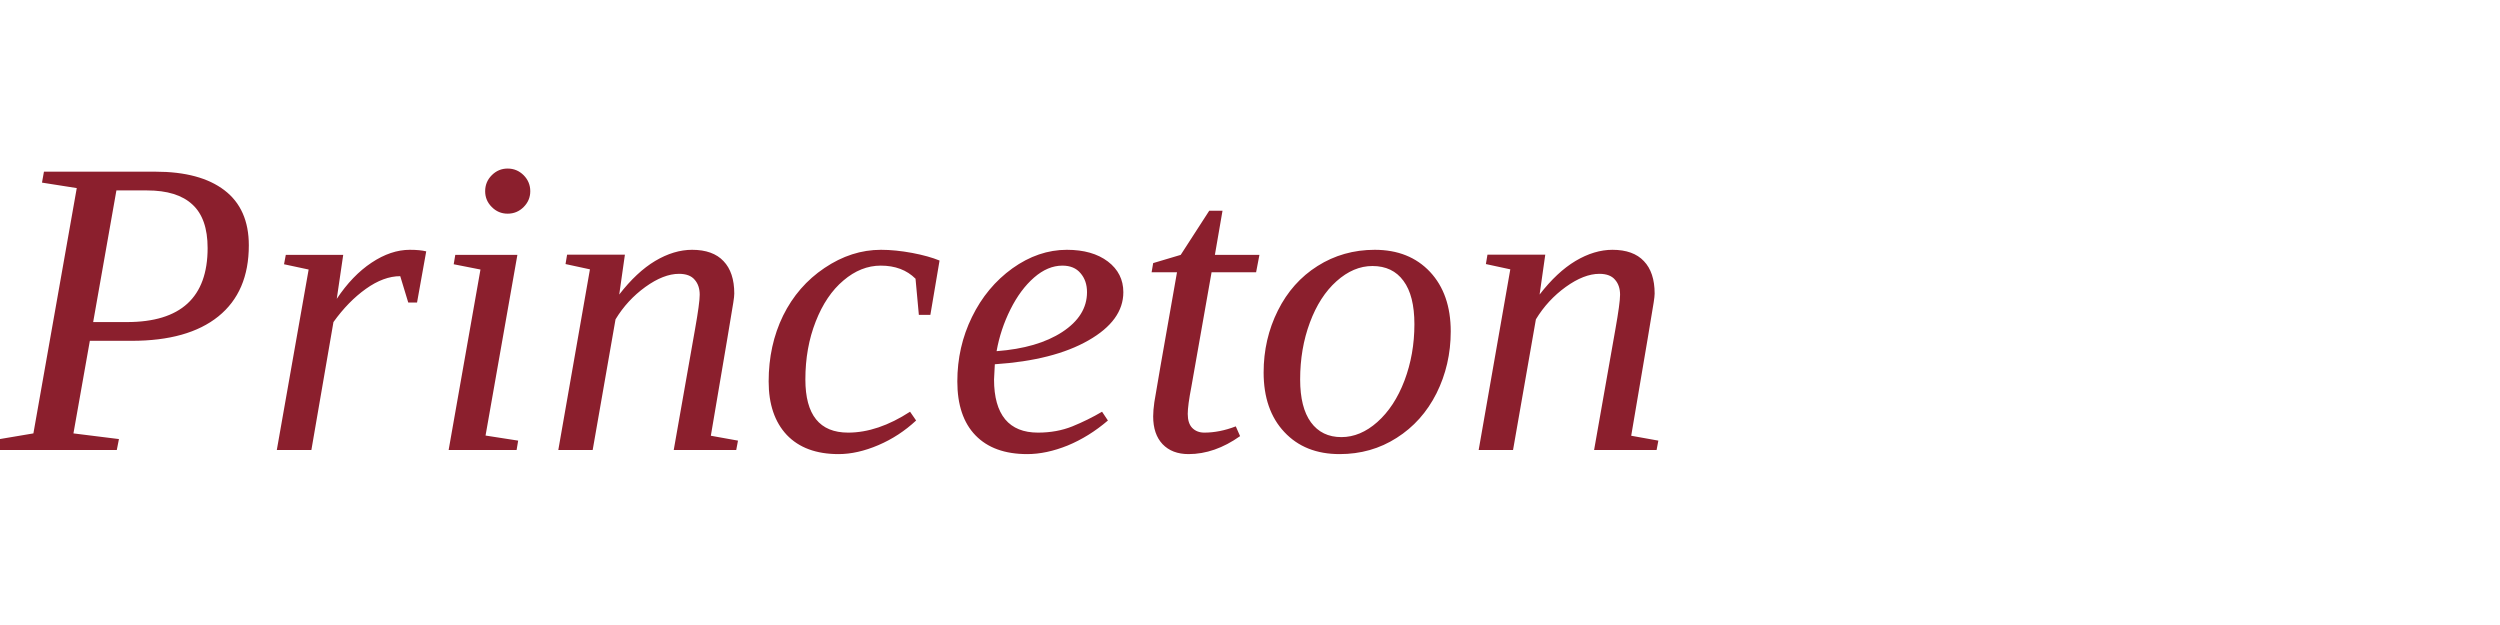
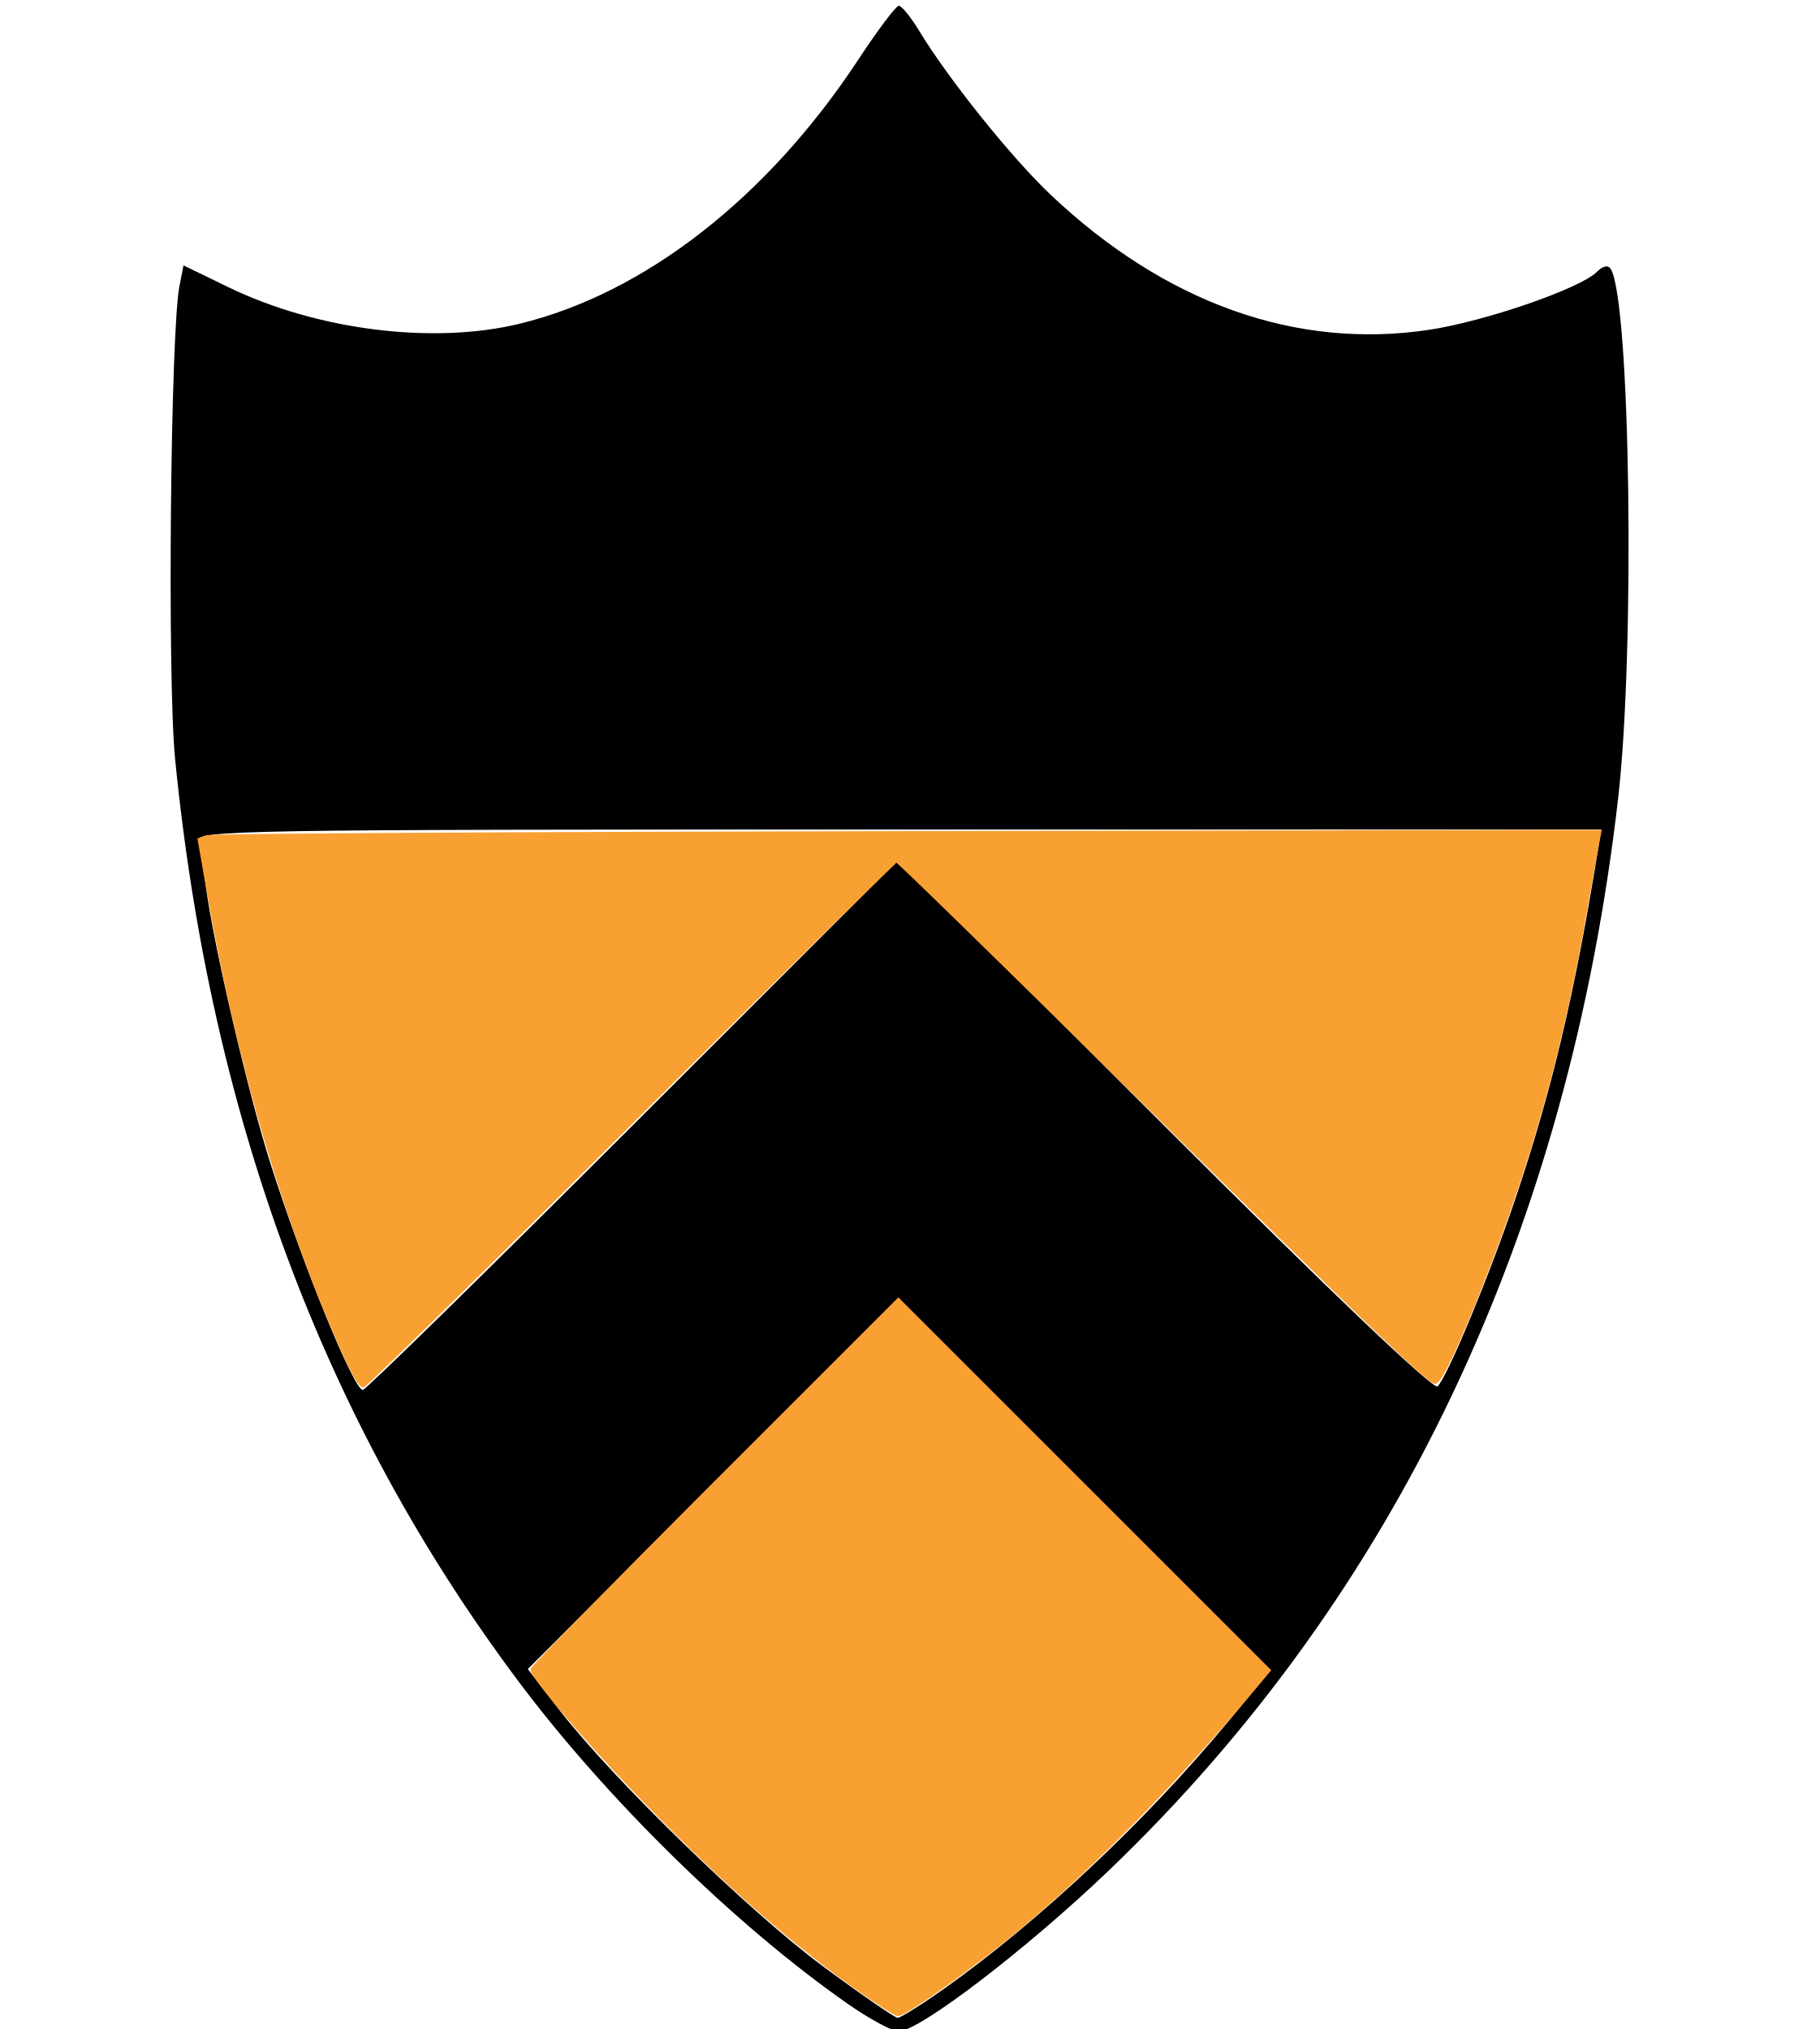
- <svg xmlns="http://www.w3.org/2000/svg" viewBox="0 0 200 50" role="img" aria-label="Princeton">
-   <text x="0" y="36" font-family="'Iowan Old Style', 'Times New Roman', Georgia, serif" font-size="34" font-style="italic" fill="#8b1f2d">Princeton</text>
+ <svg xmlns="http://www.w3.org/2000/svg" id="svg3374" width="312" height="348" version="1.0">
+   <defs id="defs3377">
+     </defs>
+   <path style="fill:#000000" d="M 145.254,343.605 C 125.942,330.083 103.917,308.472 88.733,288.147 C 55.485,243.643 36.093,191.464 30.026,130.181 C 28.677,116.553 29.23,56.864 30.778,49.02 L 31.468,45.52 L 39.126,49.239 C 54.367,56.64 74.332,59.139 89.186,55.505 C 110.605,50.265 131.616,33.868 147.14,10.28 C 150.504,5.168 153.65,0.986 154.131,0.986 C 154.612,0.986 156.191,2.94 157.641,5.328 C 162.69,13.651 173.477,27.087 180.235,33.472 C 199.835,51.991 222.277,59.99 245.037,56.57 C 254.624,55.13 270.97,49.488 273.823,46.635 C 274.866,45.592 275.754,45.409 276.208,46.145 C 279.567,51.58 280.4,111.489 277.469,136.952 C 268.908,211.346 239.428,273.493 190.35,320.608 C 176.222,334.171 157.652,348.401 154.08,348.401 C 152.994,348.401 149.021,346.243 145.254,343.605 z M 161.665,341.252 C 177.953,329.756 196.479,312.345 210.683,295.183 L 217.828,286.55 L 185.935,254.656 L 154.042,222.763 L 122.274,254.516 L 90.505,286.268 L 95.925,293.29 C 105.008,305.058 128.452,327.866 141.091,337.23 C 147.665,342.1 153.443,346.085 153.931,346.085 C 154.418,346.085 157.899,343.911 161.665,341.252 z M 108.577,192.938 L 154.036,147.49 L 199.753,193.196 C 228.372,221.807 245.865,238.481 246.525,237.776 C 248.317,235.862 255.415,218.742 259.79,205.783 C 266.064,187.197 270.032,170.479 273.972,146.032 L 274.579,142.268 L 154.011,142.268 C 39.743,142.268 33.472,142.374 34.003,144.295 C 34.31,145.409 34.9,148.927 35.313,152.111 C 36.599,162.027 42.606,187.759 46.431,199.73 C 52.028,217.249 60.658,238.386 62.214,238.386 C 62.712,238.386 83.575,217.935 108.577,192.938 z" id="path3385" />
+   <path style="fill:#f9a033;fill-opacity:1;fill-rule:nonzero;stroke:#f9a033;stroke-width:0.613;stroke-opacity:1" d="M 59.461,233.131 C 49.265,210.758 41.018,182.977 35.91,153.793 L 34.199,144.015 L 35.489,143.54 C 36.199,143.279 90.222,142.969 155.541,142.851 L 274.301,142.638 L 273.961,144.35 C 273.773,145.292 272.902,150.198 272.023,155.253 C 267.833,179.373 262.627,198.257 254.281,219.616 C 250.157,230.167 246.923,237.045 246.084,237.045 C 245.021,237.045 234.254,226.686 194.748,187.65 C 172.451,165.62 153.996,147.594 153.736,147.594 C 153.477,147.594 132.947,167.859 108.115,192.626 C 83.283,217.393 62.641,237.658 62.245,237.658 C 61.848,237.658 60.595,235.621 59.461,233.131 L 59.461,233.131 z" id="path3388" />
+   <path style="fill:#f9a033;fill-opacity:1;fill-rule:nonzero;stroke:#f9a033;stroke-width:0.613;stroke-opacity:1" d="M 146.418,340.609 C 134.648,332.184 122.171,321.032 108.342,306.579 C 100.153,298.02 91.289,287.53 91.261,286.363 C 91.253,286.025 105.378,271.619 122.649,254.351 L 154.05,222.953 L 185.807,254.715 L 217.565,286.476 L 214.014,290.71 C 198.704,308.965 182.322,325.141 168.511,335.64 C 161.205,341.194 154.873,345.489 153.991,345.489 C 153.575,345.489 150.167,343.293 146.418,340.609 L 146.418,340.609 z" id="path3899" />
</svg>
